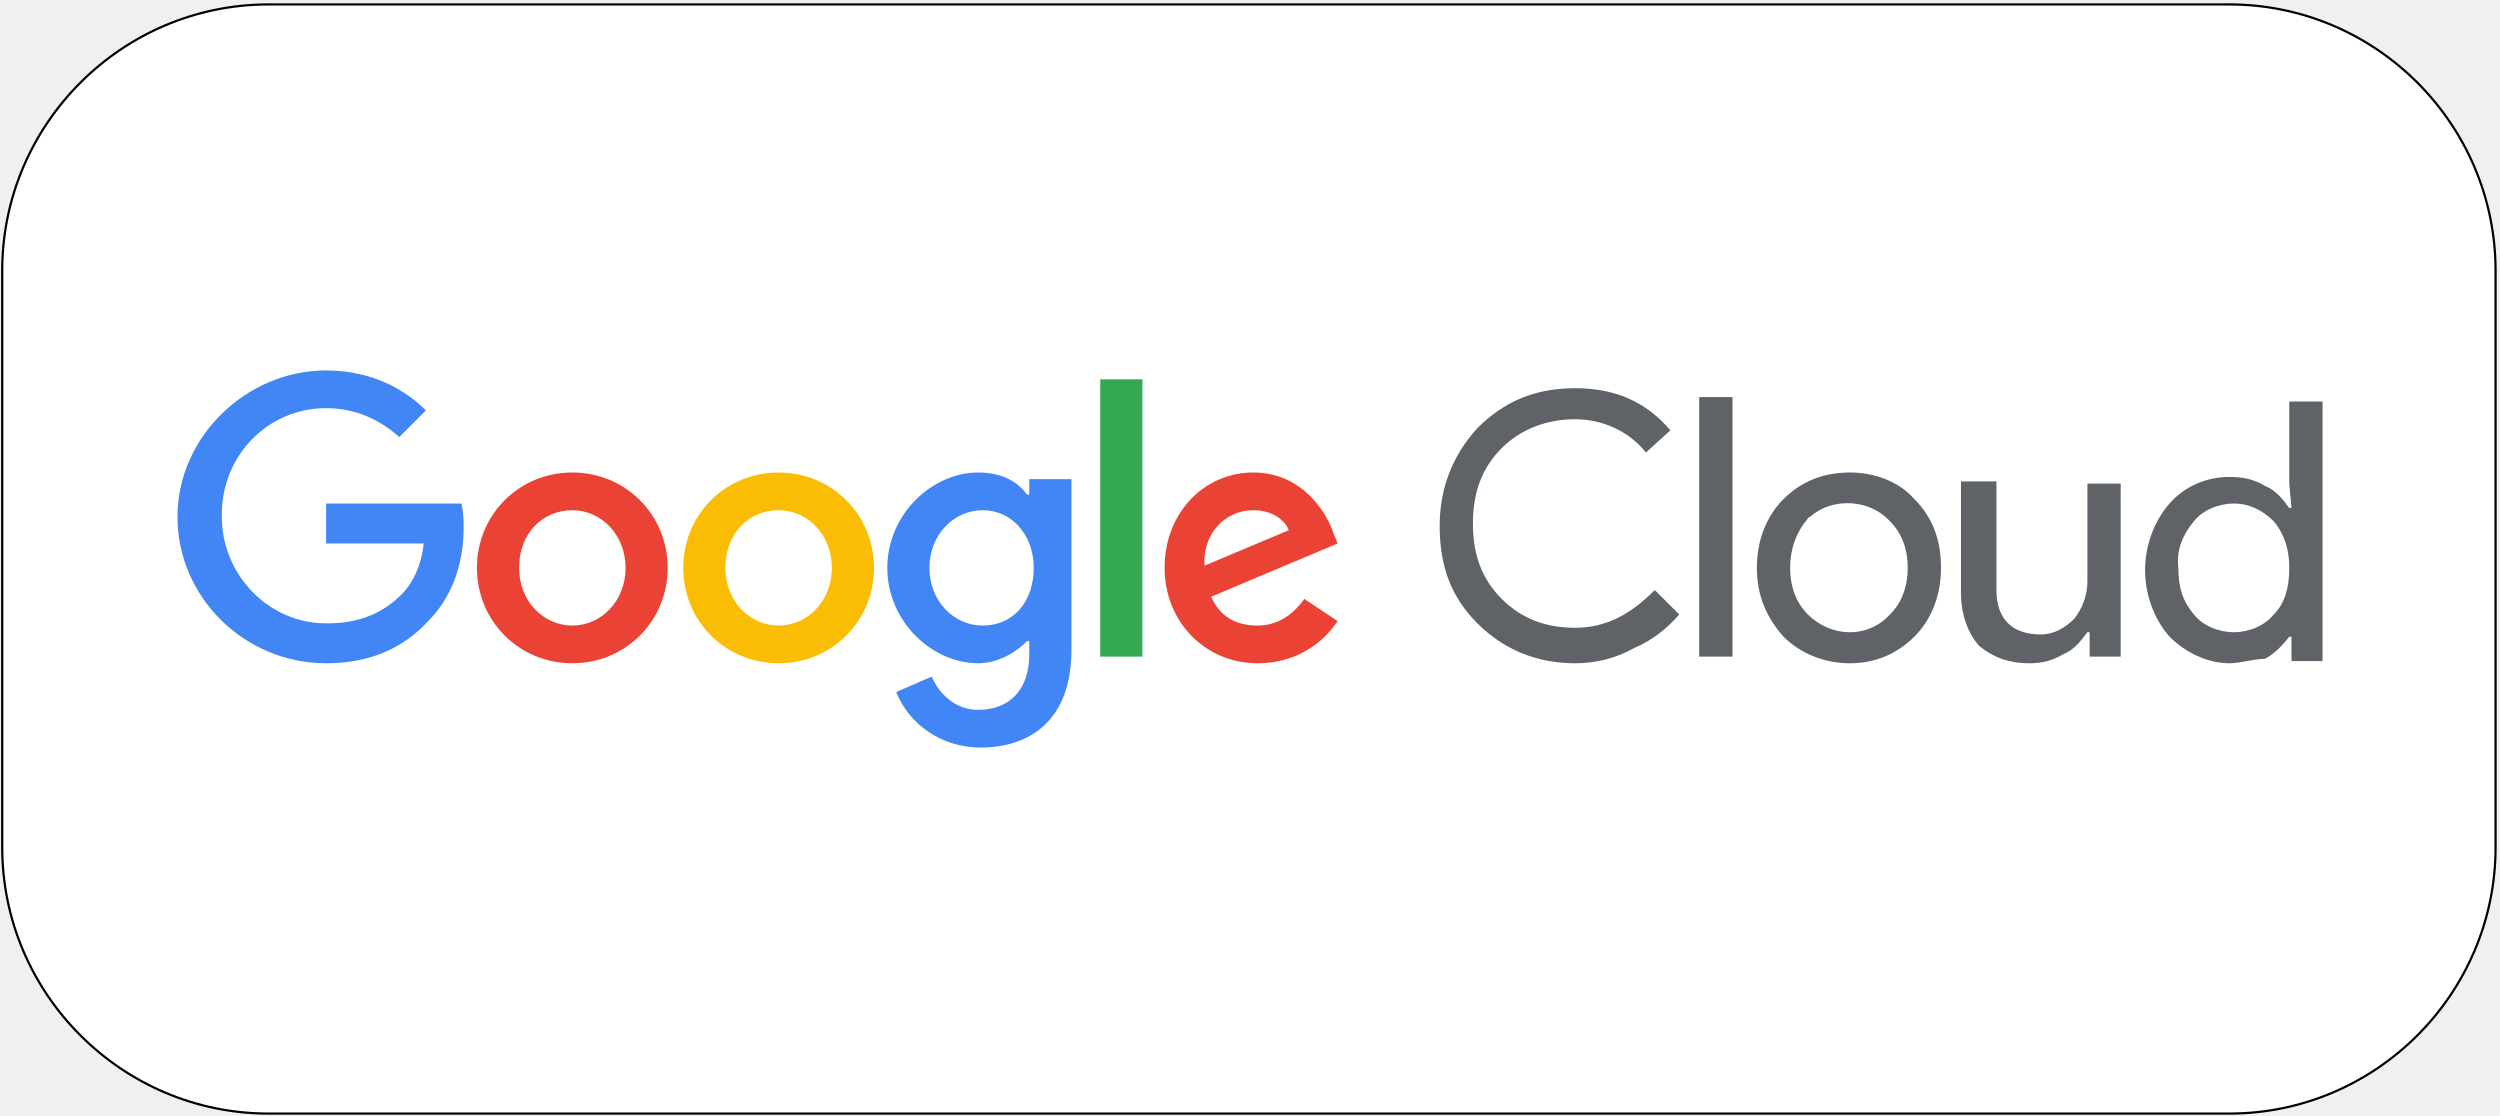
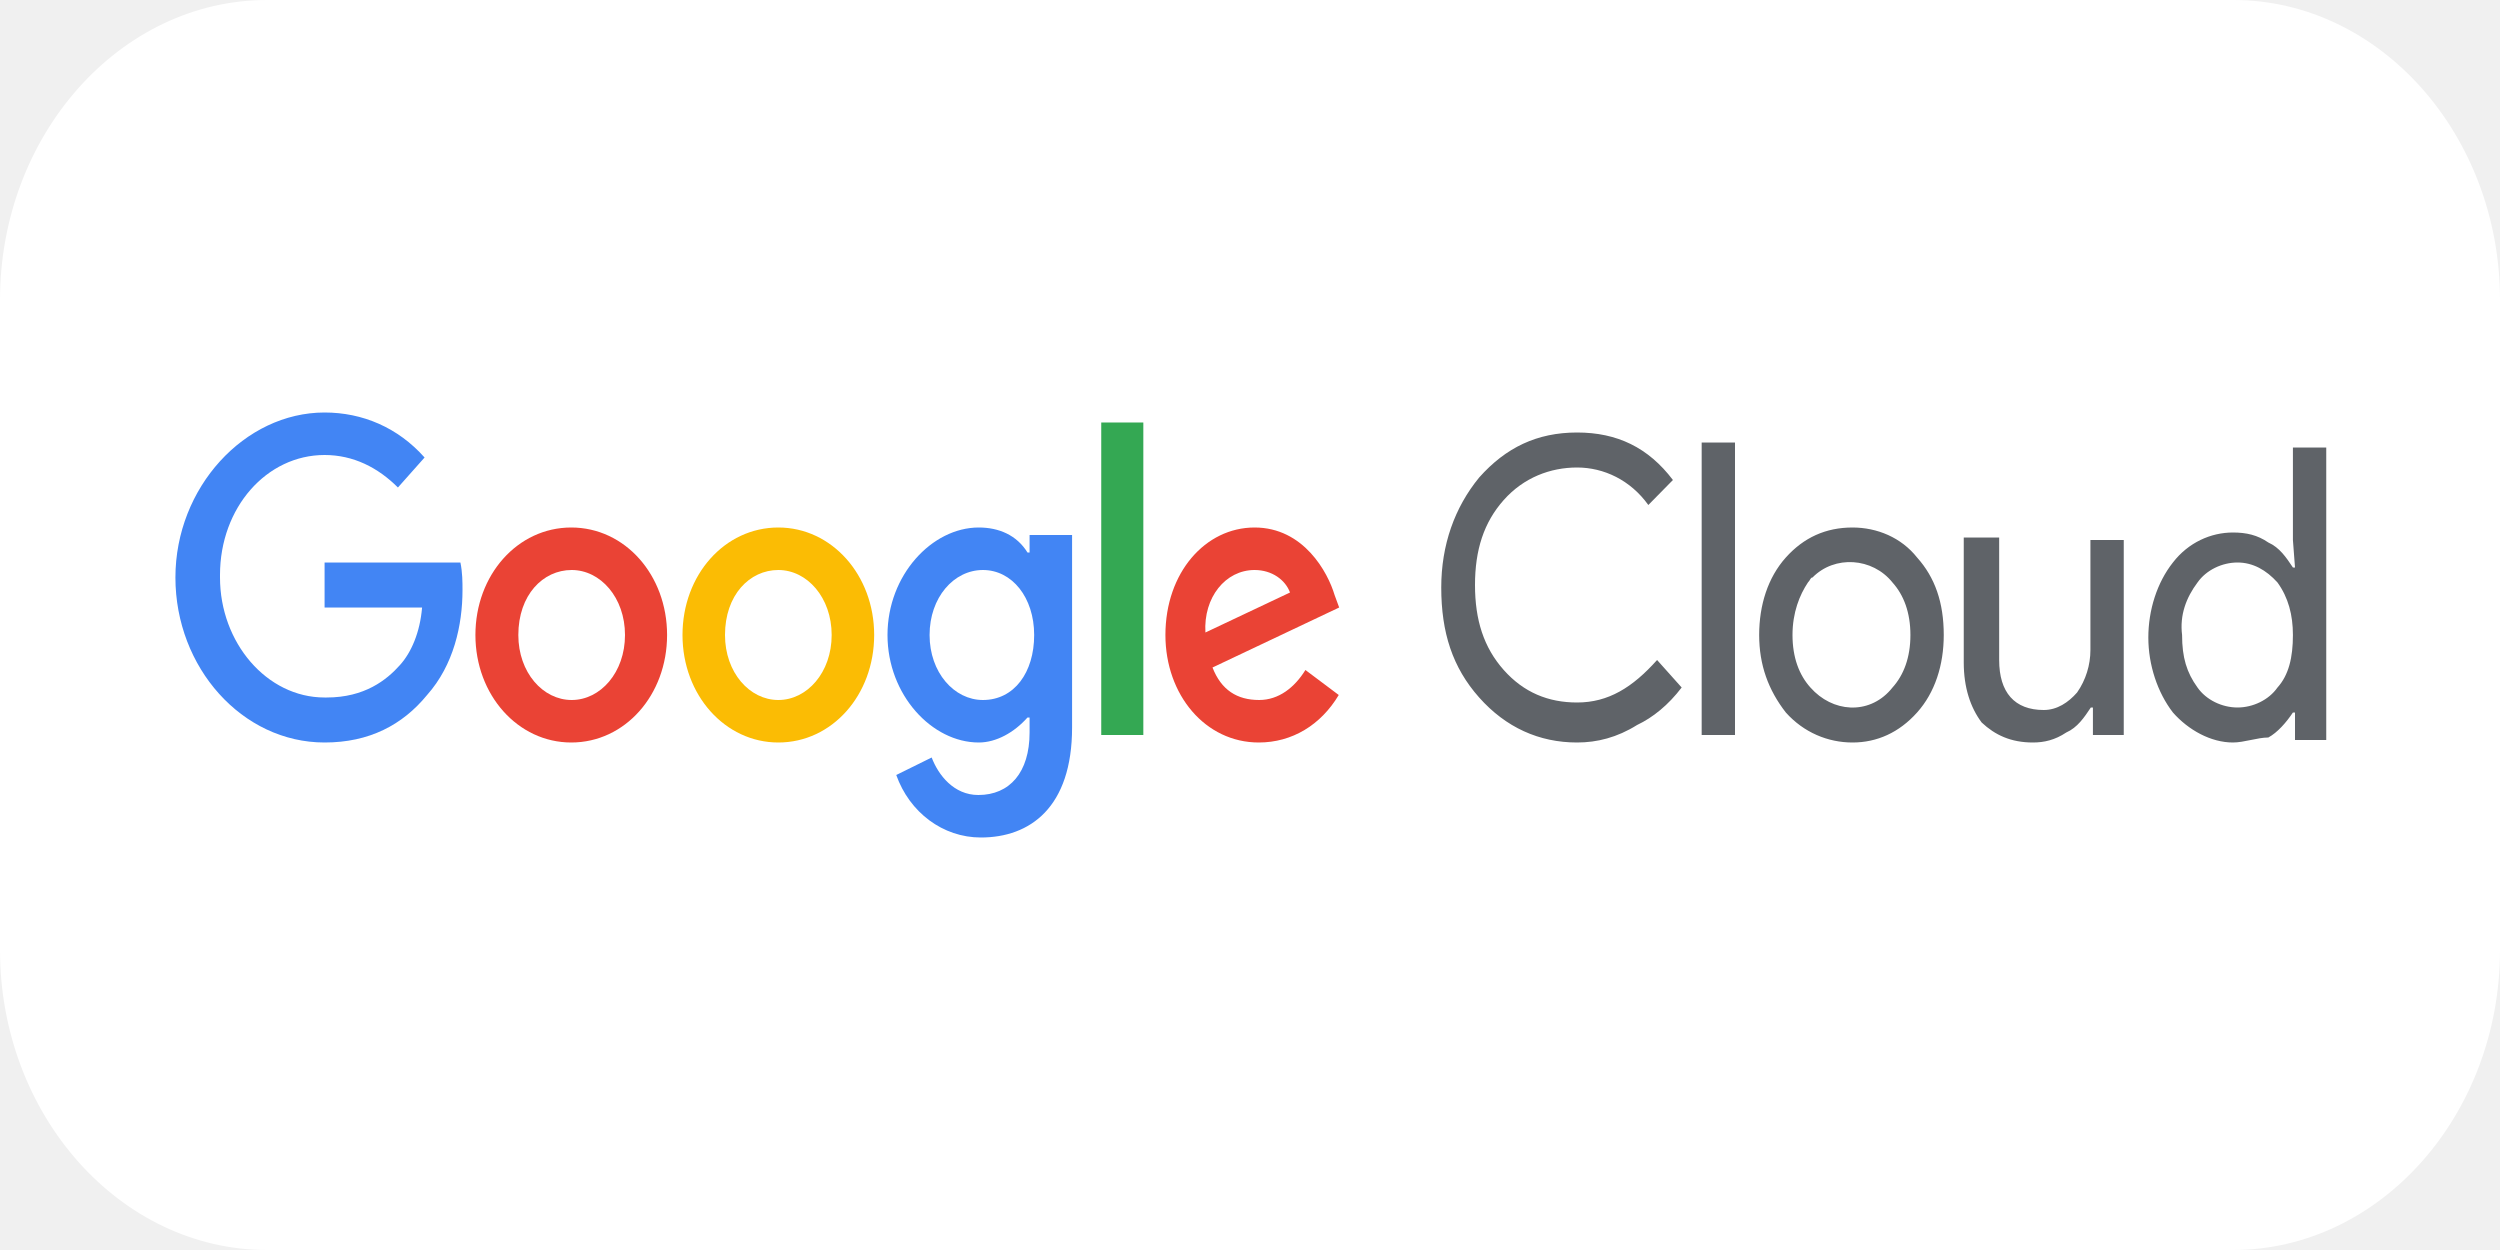
- <svg xmlns="http://www.w3.org/2000/svg" version="1.1" id="Layer_2_00000150794164989664918530000016802948061849297038_" x="0px" y="0px" viewBox="0 0 112.7 50.3" style="enable-background:new 0 0 112.7 50.3;" xml:space="preserve">
+ <svg xmlns="http://www.w3.org/2000/svg" version="1.1" id="Layer_2_00000150794164989664918530000016802948061849297038_" x="0px" y="0px" viewBox="0 0 600 300" style="enable-background:new 0 0 600 300;" xml:space="preserve">
  <style type="text/css">
- 	.st0{fill:#FFFFFF;stroke:#000000;stroke-width:0.1;stroke-miterlimit:10;}
+ 	.st0{fill:#FFFFFF;}
	.st1{fill:#5F6368;}
	.st2{fill:#4285F4;}
	.st3{fill:#EA4335;}
	.st4{fill:#FBBC04;}
	.st5{fill:#34A853;}
</style>
-   <path class="st0" d="M12.1,0.2h88.4c6.6,0,12,5.4,12,12v26c0,6.6-5.4,12-12,12H12.1c-6.6,0-12-5.4-12-12v-26  C0.1,5.6,5.5,0.2,12.1,0.2z" />
+   <path class="st0" d="M64.1,0h471.9C571.2,0,600,32.4,600,72v156c0,39.6-28.8,72-64.1,72H64.1C28.8,300,0,267.6,0,228V72  C0,32.4,28.8,0,64.1,0z" />
  <g>
    <g id="_294x96_00000050646840666354286690000015755503420309315219_">
-       <path class="st1" d="M71,29.9c-1.7,0-3.2-0.6-4.4-1.8c-1.2-1.2-1.7-2.6-1.7-4.4c0-1.7,0.6-3.2,1.7-4.4c1.2-1.2,2.6-1.8,4.4-1.8    c1.8,0,3.2,0.6,4.3,1.9l-1.1,1c-0.8-1-2-1.5-3.2-1.5c-1.2,0-2.4,0.4-3.3,1.3c-0.9,0.9-1.3,2-1.3,3.4c0,1.4,0.4,2.5,1.3,3.4    c0.9,0.9,2,1.3,3.3,1.3c1.4,0,2.5-0.6,3.6-1.7l1.1,1.1c-0.6,0.7-1.3,1.2-2,1.5C72.8,29.7,71.9,29.9,71,29.9z M78.1,17.9v11.7h-1.5    V17.9H78.1z M79.2,25.6c0-1.2,0.4-2.3,1.2-3.1c0.8-0.8,1.8-1.2,3-1.2c1.1,0,2.2,0.4,2.9,1.2c0.8,0.8,1.2,1.8,1.2,3.1    c0,1.2-0.4,2.3-1.2,3.1c-0.8,0.8-1.8,1.2-2.9,1.2c-1.1,0-2.2-0.4-3-1.2C79.6,27.8,79.2,26.8,79.2,25.6z M80.7,25.6    c0,0.9,0.3,1.6,0.8,2.1c1,1,2.6,1.1,3.6,0.1c0,0,0.1-0.1,0.1-0.1c0.5-0.5,0.8-1.2,0.8-2.1c0-0.9-0.3-1.6-0.8-2.1    c-0.9-1-2.6-1.1-3.6-0.2c-0.1,0-0.1,0.1-0.2,0.2C81,24,80.7,24.7,80.7,25.6z M95.6,29.6h-1.4v-1.1h-0.1c-0.3,0.4-0.6,0.8-1.1,1    c-0.5,0.3-1,0.4-1.5,0.4c-1,0-1.7-0.3-2.3-0.8c-0.5-0.6-0.8-1.4-0.8-2.4v-5H90v4.9c0,1.3,0.7,2,2,2c0.6,0,1.1-0.3,1.5-0.7    c0.4-0.5,0.6-1.1,0.6-1.7v-4.4h1.5L95.6,29.6z M100.5,29.9c-1,0-2-0.5-2.7-1.2c-0.7-0.8-1.1-1.9-1.1-3c0-1.1,0.4-2.2,1.1-3    c0.7-0.8,1.7-1.2,2.7-1.2c0.6,0,1.1,0.1,1.6,0.4c0.5,0.2,0.8,0.6,1.1,1h0.1l-0.1-1.1v-3.7h1.5v11.7h-1.4v-1.1h-0.1    c-0.3,0.4-0.7,0.8-1.1,1C101.6,29.7,101,29.9,100.5,29.9L100.5,29.9z M100.7,28.5c0.7,0,1.4-0.3,1.8-0.8c0.5-0.5,0.7-1.2,0.7-2.1    c0-0.8-0.2-1.5-0.7-2.1c-0.5-0.5-1.1-0.8-1.8-0.8c-0.7,0-1.4,0.3-1.8,0.8c-0.5,0.6-0.8,1.3-0.7,2.1c0,0.9,0.2,1.5,0.7,2.1    C99.3,28.2,100,28.5,100.7,28.5L100.7,28.5z" />
-       <path class="st2" d="M14.7,29.9c-3.7,0-6.7-3-6.7-6.6s3.1-6.6,6.7-6.6c1.7,0,3.3,0.6,4.5,1.8L18,19.7c-0.9-0.8-2-1.3-3.3-1.3    c-2.6,0-4.7,2.1-4.7,4.8c0,0,0,0,0,0.1c0,2.6,2.1,4.8,4.7,4.8c0,0,0,0,0.1,0c1.7,0,2.7-0.7,3.3-1.3c0.5-0.5,0.9-1.3,1-2.3h-4.4    v-1.8h6.1c0.1,0.4,0.1,0.8,0.1,1.1c0,1.4-0.4,3-1.6,4.2C18.2,29.2,16.7,29.9,14.7,29.9z" />
-       <path class="st3" d="M30.1,25.6c0,2.4-1.9,4.3-4.3,4.3s-4.3-1.9-4.3-4.3c0-2.4,1.9-4.3,4.3-4.3S30.1,23.2,30.1,25.6L30.1,25.6z     M28.2,25.6c0-1.5-1.1-2.6-2.4-2.6s-2.4,1-2.4,2.6c0,1.5,1.1,2.6,2.4,2.6S28.2,27.1,28.2,25.6z" />
-       <path class="st4" d="M39.4,25.6c0,2.4-1.9,4.3-4.3,4.3c-2.4,0-4.3-1.9-4.3-4.3s1.9-4.3,4.3-4.3C37.5,21.3,39.4,23.2,39.4,25.6z     M37.5,25.6c0-1.5-1.1-2.6-2.4-2.6c-1.3,0-2.4,1-2.4,2.6c0,1.5,1.1,2.6,2.4,2.6C36.4,28.2,37.5,27.1,37.5,25.6z" />
-       <path class="st2" d="M48.3,21.6v7.7c0,3.2-1.9,4.4-4.1,4.4c-1.7,0-3.2-1-3.8-2.5l1.6-0.7c0.3,0.7,1,1.5,2.1,1.5    c1.4,0,2.3-0.9,2.3-2.5v-0.6h-0.1c-0.6,0.6-1.4,1-2.2,1c-2.1,0-4.1-1.9-4.1-4.3s2-4.3,4.1-4.3c0.9,0,1.7,0.3,2.2,1h0.1v-0.7H48.3z     M46.6,25.6c0-1.5-1-2.6-2.3-2.6c-1.3,0-2.4,1.1-2.4,2.6s1.1,2.6,2.4,2.6C45.7,28.2,46.6,27.1,46.6,25.6L46.6,25.6z" />
-       <path class="st5" d="M51.5,17.1v12.5h-1.9V17.1H51.5z" />
-       <path class="st3" d="M58.8,27l1.5,1c-0.8,1.2-2.1,1.9-3.6,1.9c-2.4,0-4.2-1.9-4.2-4.3c0-2.5,1.8-4.3,4-4.3s3.3,1.8,3.6,2.7    l0.2,0.5l-5.7,2.4c0.4,0.9,1.1,1.3,2.1,1.3C57.6,28.2,58.3,27.7,58.8,27z M54.3,25.5l3.8-1.6c-0.2-0.5-0.8-0.9-1.6-0.9    C55.2,23,54.2,24.1,54.3,25.5C54.3,25.4,54.3,25.5,54.3,25.5z" />
+       <path class="st1" d="M378.5,178.2c-9.1,0-17.1-3.6-23.5-10.8s-9.1-15.6-9.1-26.4c0-10.2,3.2-19.2,9.1-26.4    c6.4-7.2,13.9-10.8,23.5-10.8s17.1,3.6,23,11.4l-5.9,6c-4.3-6-10.7-9-17.1-9s-12.8,2.4-17.6,7.8c-4.8,5.4-6.9,12-6.9,20.4    c0,8.4,2.1,15,6.9,20.4c4.8,5.4,10.7,7.8,17.6,7.8c7.5,0,13.3-3.6,19.2-10.2l5.9,6.6c-3.2,4.2-6.9,7.2-10.7,9    C388.1,177,383.3,178.2,378.5,178.2z M416.4,106.2v70.2h-8v-70.2H416.4z M422.2,152.4c0-7.2,2.1-13.8,6.4-18.6    c4.3-4.8,9.6-7.2,16-7.2c5.9,0,11.7,2.4,15.5,7.2c4.3,4.8,6.4,10.8,6.4,18.6c0,7.2-2.1,13.8-6.4,18.6c-4.3,4.8-9.6,7.2-15.5,7.2    c-5.9,0-11.7-2.4-16-7.2C424.4,165.6,422.2,159.6,422.2,152.4z M430.2,152.4c0,5.4,1.6,9.6,4.3,12.6c5.3,6,13.9,6.6,19.2,0.6    l0.5-0.6c2.7-3,4.3-7.2,4.3-12.6c0-5.4-1.6-9.6-4.3-12.6c-4.8-6-13.9-6.6-19.2-1.2c-0.5,0-0.5,0.6-1.1,1.2    C431.9,142.8,430.2,147,430.2,152.4z M509.8,176.4h-7.5v-6.6h-0.5c-1.6,2.4-3.2,4.8-5.9,6c-2.7,1.8-5.3,2.4-8,2.4    c-5.3,0-9.1-1.8-12.3-4.8c-2.7-3.6-4.3-8.4-4.3-14.4v-30h8.5v29.4c0,7.8,3.7,12,10.7,12c3.2,0,5.9-1.8,8-4.2    c2.1-3,3.2-6.6,3.2-10.2v-26.4h8V176.4z M535.9,178.2c-5.3,0-10.7-3-14.4-7.2c-3.7-4.8-5.9-11.4-5.9-18c0-6.6,2.1-13.2,5.9-18    c3.7-4.8,9.1-7.2,14.4-7.2c3.2,0,5.9,0.6,8.5,2.4c2.7,1.2,4.3,3.6,5.9,6h0.5l-0.5-6.6v-22.2h8v70.2h-7.5V171h-0.5    c-1.6,2.4-3.7,4.8-5.9,6C541.8,177,538.6,178.2,535.9,178.2L535.9,178.2z M537,169.8c3.7,0,7.5-1.8,9.6-4.8    c2.7-3,3.7-7.2,3.7-12.6c0-4.8-1.1-9-3.7-12.6c-2.7-3-5.9-4.8-9.6-4.8s-7.5,1.8-9.6,4.8c-2.7,3.6-4.3,7.8-3.7,12.6    c0,5.4,1.1,9,3.7,12.6C529.5,168,533.3,169.8,537,169.8L537,169.8z" />
+       <path class="st2" d="M77.9,178.2c-19.8,0-35.8-18-35.8-39.6S58.7,99,77.9,99c9.1,0,17.6,3.6,24,10.8l-6.4,7.2    c-4.8-4.8-10.7-7.8-17.6-7.8c-13.9,0-25.1,12.6-25.1,28.8c0,0,0,0,0,0.6c0,15.6,11.2,28.8,25.1,28.8c0,0,0,0,0.5,0    c9.1,0,14.4-4.2,17.6-7.8c2.7-3,4.8-7.8,5.3-13.8H77.9V135h32.6c0.5,2.4,0.5,4.8,0.5,6.6c0,8.4-2.1,18-8.5,25.2    C96.6,174,88.6,178.2,77.9,178.2z" />
+       <path class="st3" d="M160.1,152.4c0,14.4-10.1,25.8-23,25.8c-12.8,0-23-11.4-23-25.8s10.1-25.8,23-25.8    C150,126.6,160.1,138,160.1,152.4L160.1,152.4z M150,152.4c0-9-5.9-15.6-12.8-15.6s-12.8,6-12.8,15.6c0,9,5.9,15.6,12.8,15.6    S150,161.4,150,152.4z" />
+       <path class="st4" d="M209.8,152.4c0,14.4-10.1,25.8-23,25.8c-12.8,0-23-11.4-23-25.8s10.1-25.8,23-25.8    C199.6,126.6,209.8,138,209.8,152.4z M199.6,152.4c0-9-5.9-15.6-12.8-15.6c-6.9,0-12.8,6-12.8,15.6c0,9,5.9,15.6,12.8,15.6    S199.6,161.4,199.6,152.4z" />
+       <path class="st2" d="M257.3,128.4v46.2c0,19.2-10.1,26.4-21.9,26.4c-9.1,0-17.1-6-20.3-15l8.5-4.2c1.6,4.2,5.3,9,11.2,9    c7.5,0,12.3-5.4,12.3-15v-3.6h-0.5c-3.2,3.6-7.5,6-11.7,6c-11.2,0-21.9-11.4-21.9-25.8c0-14.4,10.7-25.8,21.9-25.8    c4.8,0,9.1,1.8,11.7,6h0.5v-4.2C247.2,128.4,257.3,128.4,257.3,128.4z M248.2,152.4c0-9-5.3-15.6-12.3-15.6s-12.8,6.6-12.8,15.6    S229,168,235.9,168C243.4,168,248.2,161.4,248.2,152.4L248.2,152.4z" />
+       <path class="st5" d="M274.4,101.4v75h-10.1v-75H274.4z" />
+       <path class="st3" d="M313.3,160.8l8,6c-4.3,7.2-11.2,11.4-19.2,11.4c-12.8,0-22.4-11.4-22.4-25.8c0-15,9.6-25.8,21.4-25.8    s17.6,10.8,19.2,16.2l1.1,3l-30.4,14.4c2.1,5.4,5.9,7.8,11.2,7.8C306.9,168,310.7,165,313.3,160.8z M289.3,151.8l20.3-9.6    c-1.1-3-4.3-5.4-8.5-5.4C294.1,136.8,288.8,143.4,289.3,151.8C289.3,151.2,289.3,151.8,289.3,151.8z" />
    </g>
  </g>
</svg>
